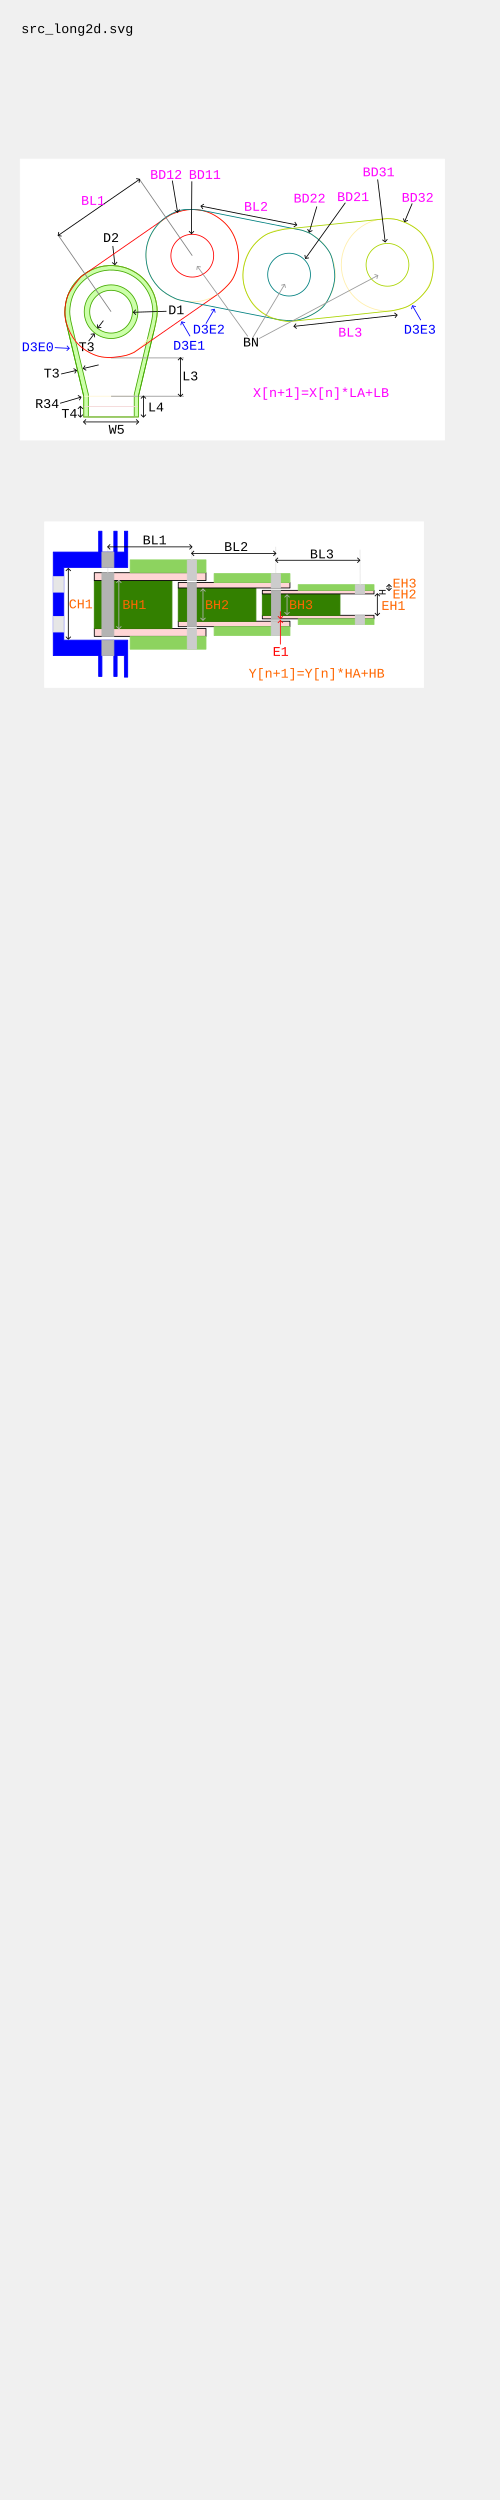
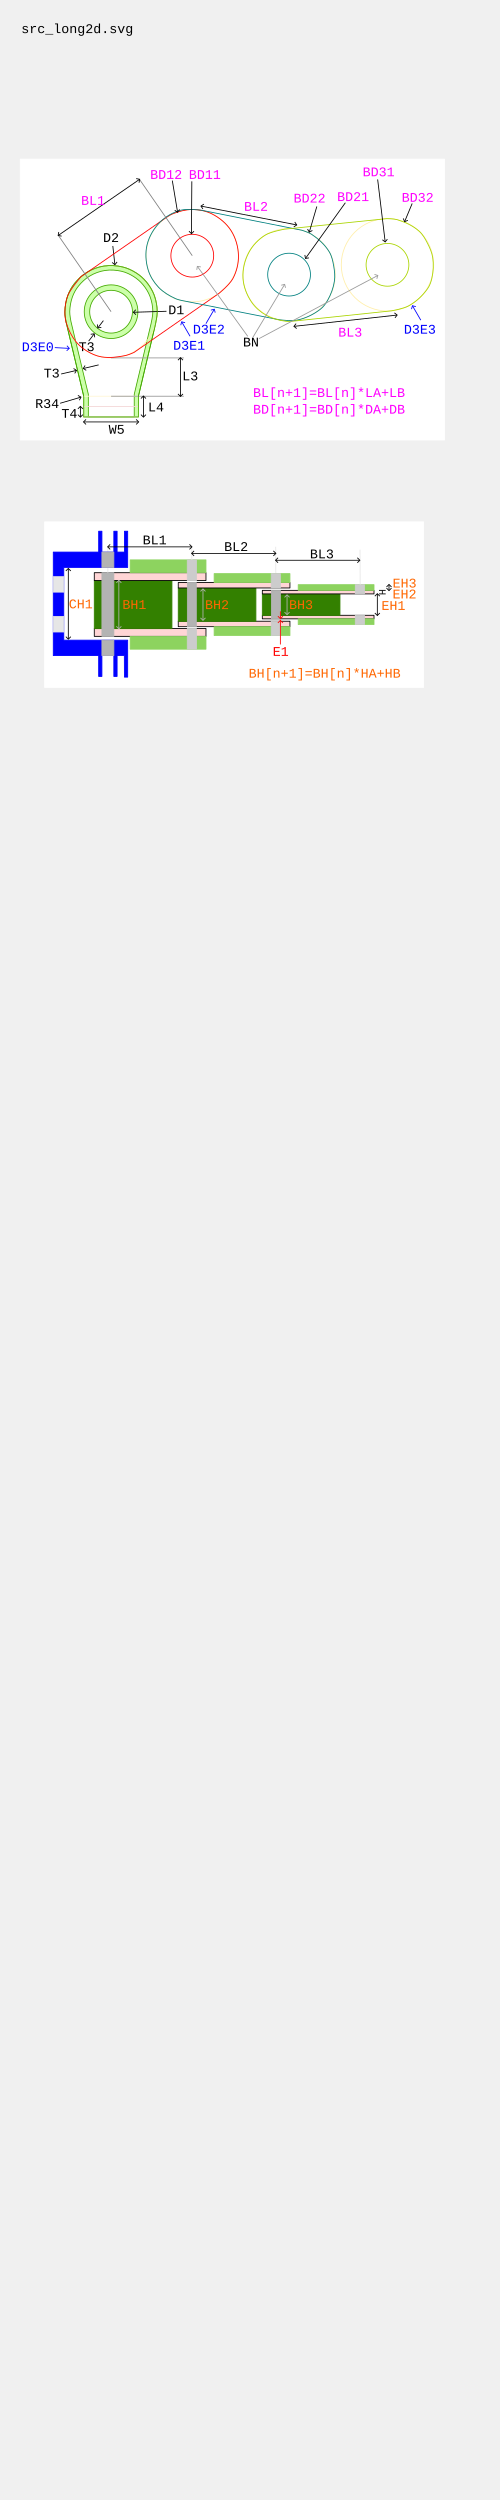
<svg xmlns="http://www.w3.org/2000/svg" width="600" height="3000" viewBox="0 0 158.75 793.75" version="1.1" id="svg1">
  <defs id="defs1">
    <rect x="83.456" y="835.185" width="77.37" height="52.706" id="rect40" />
    <marker style="overflow:visible" id="marker39" refX="0" refY="0" orient="auto" markerWidth="1" markerHeight="1" viewBox="0 0 1 1" preserveAspectRatio="xMidYMid">
      <path style="fill:none;stroke:context-stroke;stroke-width:1" d="M 0,4 V -4" id="path39" />
    </marker>
    <marker style="overflow:visible" id="Stop" refX="0" refY="0" orient="auto" markerWidth="1" markerHeight="1" viewBox="0 0 1 1" preserveAspectRatio="xMidYMid">
      <path style="fill:none;stroke:context-stroke;stroke-width:1" d="M 0,4 V -4" id="path23" />
    </marker>
    <rect x="429.705" y="717.661" width="44.276" height="25.432" id="rect36" />
    <rect x="265.659" y="791.88" width="30.579" height="37.906" id="rect35" />
    <rect x="158.312" y="822.459" width="47.78" height="23.89" id="rect33" />
    <rect x="327.455" y="638.248" width="33.128" height="25.816" id="rect24" />
    <rect x="217.878" y="624.011" width="36.632" height="28.868" id="rect20" />
    <rect x="151.623" y="617.641" width="45.232" height="21.342" id="rect7" />
    <rect x="95.501" y="620.758" width="90.095" height="60.364" id="rect31" />
    <rect x="295.513" y="413.538" width="47.751" height="31.533" id="rect23" />
-     <rect x="303.622" y="462.19" width="206.319" height="39.642" id="rect19" />
+     <rect x="303.622" y="462.19" width="205.172" height="58.429" id="rect19" />
    <rect x="482.912" y="196.408" width="78.383" height="30.632" id="rect9" />
    <rect x="417.142" y="141.45" width="72.076" height="41.444" id="rect8" />
    <rect x="450.477" y="174.785" width="87.393" height="44.147" id="rect5" />
    <rect x="317.136" y="151.36" width="96.402" height="42.345" id="rect4" />
    <rect x="388.312" y="417.142" width="93.249" height="45.048" id="rect22" />
    <rect x="321.641" y="211.274" width="82.888" height="29.732" id="rect18" />
    <rect x="437.864" y="200.012" width="54.508" height="37.39" id="rect17" />
    <rect x="334.705" y="174.335" width="62.616" height="39.192" id="rect16" />
    <rect x="362.184" y="394.057" width="57.661" height="51.676" id="rect6" />
    <rect x="25.483" y="25.483" width="300.698" height="84.093" id="rect1" />
    <marker style="overflow:visible" id="ArrowWide-2" refX="0" refY="0" orient="auto-start-reverse" markerWidth="1" markerHeight="1" viewBox="0 0 1 1" preserveAspectRatio="xMidYMid">
      <path style="fill:none;stroke:context-stroke;stroke-width:1;stroke-linecap:butt" d="M 3,-3 0,0 3,3" transform="rotate(180,0.125,0)" id="path5-6" />
    </marker>
    <marker style="overflow:visible" id="ArrowWide" refX="0" refY="0" orient="auto-start-reverse" markerWidth="1" markerHeight="1" viewBox="0 0 1 1" preserveAspectRatio="xMidYMid">
      <path style="fill:none;stroke:context-stroke;stroke-width:1;stroke-linecap:butt" d="M 3,-3 0,0 3,3" transform="rotate(180,0.125,0)" id="path5" />
    </marker>
    <rect x="273.941" y="138.244" width="34.72" height="29.942" id="rect10" />
    <rect x="254.51" y="220.427" width="36.95" height="28.668" id="rect12" />
    <rect x="237.628" y="277.763" width="48.417" height="32.491" id="rect13" />
    <rect x="37.906" y="260.881" width="38.543" height="33.446" id="rect14" />
    <rect x="136.652" y="311.528" width="50.966" height="32.491" id="rect15" />
    <rect x="69.599" y="207.67" width="28.831" height="25.001" id="rect43" />
    <marker style="overflow:visible" id="ArrowWide-0" refX="0" refY="0" orient="auto-start-reverse" markerWidth="1" markerHeight="1" viewBox="0 0 1 1" preserveAspectRatio="xMidYMid">
      <path style="fill:none;stroke:context-stroke;stroke-width:1;stroke-linecap:butt" d="M 3,-3 0,0 3,3" transform="rotate(180,0.125,0)" id="path5-2" />
    </marker>
    <rect x="69.599" y="207.67" width="28.831" height="25.001" id="rect43-2" />
    <rect x="43.021" y="286.442" width="29.506" height="22.525" id="rect44" />
    <rect x="95.501" y="620.758" width="90.095" height="60.364" id="rect31-7" />
    <marker style="overflow:visible" id="ArrowWide-2-9" refX="0" refY="0" orient="auto-start-reverse" markerWidth="1" markerHeight="1" viewBox="0 0 1 1" preserveAspectRatio="xMidYMid">
      <path style="fill:none;stroke:context-stroke;stroke-width:1;stroke-linecap:butt" d="M 3,-3 0,0 3,3" transform="rotate(180,0.125,0)" id="path5-6-1" />
    </marker>
    <rect x="95.501" y="620.758" width="90.095" height="60.364" id="rect31-7-6" />
    <marker style="overflow:visible" id="ArrowWide-2-9-8" refX="0" refY="0" orient="auto-start-reverse" markerWidth="1" markerHeight="1" viewBox="0 0 1 1" preserveAspectRatio="xMidYMid">
      <path style="fill:none;stroke:context-stroke;stroke-width:1;stroke-linecap:butt" d="M 3,-3 0,0 3,3" transform="rotate(180,0.125,0)" id="path5-6-1-7" />
    </marker>
    <rect x="95.501" y="620.758" width="90.095" height="60.364" id="rect31-7-7" />
    <marker style="overflow:visible" id="ArrowWide-2-9-5" refX="0" refY="0" orient="auto-start-reverse" markerWidth="1" markerHeight="1" viewBox="0 0 1 1" preserveAspectRatio="xMidYMid">
      <path style="fill:none;stroke:context-stroke;stroke-width:1;stroke-linecap:butt" d="M 3,-3 0,0 3,3" transform="rotate(180,0.125,0)" id="path5-6-1-9" />
    </marker>
    <marker style="overflow:visible" id="ArrowWide-7" refX="0" refY="0" orient="auto-start-reverse" markerWidth="1" markerHeight="1" viewBox="0 0 1 1" preserveAspectRatio="xMidYMid">
      <path style="fill:none;stroke:context-stroke;stroke-width:1;stroke-linecap:butt" d="M 3,-3 0,0 3,3" transform="rotate(180,0.125,0)" id="path4-5" />
    </marker>
    <rect x="94.026" y="1652.563" width="77.983" height="39.498" id="rect54" />
    <rect x="115.947" y="1745.575" width="61.796" height="57.336" id="rect55" />
    <rect x="240.813" y="1731.56" width="77.086" height="49.692" id="rect56" />
    <rect x="365.042" y="1732.197" width="64.981" height="36.95" id="rect57" />
    <rect x="250.369" y="1656.26" width="56.699" height="40.261" id="rect58" />
    <rect x="324.906" y="1651.608" width="40.135" height="28.031" id="rect60" />
    <rect x="375.629" y="1660.574" width="28.911" height="23.842" id="rect61" />
    <rect x="423.074" y="1662.438" width="33.706" height="24.209" id="rect62" />
    <rect x="174.558" y="1371.615" width="45.547" height="40.522" id="rect63" />
    <rect x="335.737" y="1375.149" width="40.773" height="36.988" id="rect64" />
    <marker style="overflow:visible" id="ArrowWide-9" refX="0" refY="0" orient="auto-start-reverse" markerWidth="1" markerHeight="1" viewBox="0 0 1 1" preserveAspectRatio="xMidYMid">
      <path style="fill:none;stroke:context-stroke;stroke-width:1;stroke-linecap:butt" d="M 3,-3 0,0 3,3" transform="rotate(180,0.125,0)" id="path5-7" />
    </marker>
    <rect x="150.667" y="2037.496" width="26.757" height="24.067" id="rect59" />
    <rect x="150.667" y="2037.496" width="26.757" height="24.067" id="rect59-7" />
    <rect x="150.667" y="2037.496" width="26.757" height="24.067" id="rect59-7-3" />
    <rect x="285.726" y="2137.693" width="31.854" height="21.342" id="rect64-7" />
    <rect x="226.16" y="2139.923" width="34.402" height="27.076" id="rect65" />
    <rect x="418.874" y="2064.27" width="27.713" height="31.535" id="rect67" />
    <rect x="424.608" y="2103.769" width="27.235" height="23.572" id="rect68" />
    <rect x="430.206" y="2145.174" width="68.923" height="54.702" id="rect69" />
    <rect x="33.335" y="2150.416" width="38.291" height="29.156" id="rect6-2" />
    <rect x="31.984" y="2200.188" width="34.236" height="34.18" id="rect47" />
    <rect x="41.691" y="2268.203" width="38.043" height="21.123" id="rect48" />
    <marker style="overflow:visible" id="ArrowWide-7-8" refX="0" refY="0" orient="auto-start-reverse" markerWidth="1" markerHeight="1" viewBox="0 0 1 1" preserveAspectRatio="xMidYMid">
      <path style="fill:none;stroke:context-stroke;stroke-width:1;stroke-linecap:butt" d="M 3,-3 0,0 3,3" transform="rotate(180,0.125,0)" id="path4-5-7" />
    </marker>
    <marker style="overflow:visible" id="ArrowWide-7-8-6" refX="0" refY="0" orient="auto-start-reverse" markerWidth="1" markerHeight="1" viewBox="0 0 1 1" preserveAspectRatio="xMidYMid">
      <path style="fill:none;stroke:context-stroke;stroke-width:1;stroke-linecap:butt" d="M 3,-3 0,0 3,3" transform="rotate(180,0.125,0)" id="path4-5-7-1" />
    </marker>
    <marker style="overflow:visible" id="ArrowWide-2-90" refX="0" refY="0" orient="auto-start-reverse" markerWidth="1" markerHeight="1" viewBox="0 0 1 1" preserveAspectRatio="xMidYMid">
      <path style="fill:none;stroke:context-stroke;stroke-width:1;stroke-linecap:butt" d="M 3,-3 0,0 3,3" transform="rotate(180,0.125,0)" id="path5-6-9" />
    </marker>
    <rect x="429.705" y="717.661" width="44.276" height="25.432" id="rect36-5" />
    <rect x="429.705" y="717.661" width="44.276" height="25.432" id="rect36-3" />
    <rect x="303.622" y="462.19" width="206.319" height="39.642" id="rect19-8" />
    <marker style="overflow:visible" id="ArrowWide-8" refX="0" refY="0" orient="auto-start-reverse" markerWidth="1" markerHeight="1" viewBox="0 0 1 1" preserveAspectRatio="xMidYMid">
      <path style="fill:none;stroke:context-stroke;stroke-width:1;stroke-linecap:butt" d="M 3,-3 0,0 3,3" transform="rotate(180,0.125,0)" id="path5-5" />
    </marker>
    <marker style="overflow:visible" id="ArrowWide-2-0" refX="0" refY="0" orient="auto-start-reverse" markerWidth="1" markerHeight="1" viewBox="0 0 1 1" preserveAspectRatio="xMidYMid">
      <path style="fill:none;stroke:context-stroke;stroke-width:1;stroke-linecap:butt" d="M 3,-3 0,0 3,3" transform="rotate(180,0.125,0)" id="path5-6-96" />
    </marker>
    <rect x="83.456" y="835.185" width="77.37" height="52.706" id="rect40-1" />
    <marker style="overflow:visible" id="ArrowWide-8-0" refX="0" refY="0" orient="auto-start-reverse" markerWidth="1" markerHeight="1" viewBox="0 0 1 1" preserveAspectRatio="xMidYMid">
      <path style="fill:none;stroke:context-stroke;stroke-width:1;stroke-linecap:butt" d="M 3,-3 0,0 3,3" transform="rotate(180,0.125,0)" id="path5-5-3" />
    </marker>
    <marker style="overflow:visible" id="ArrowWide-2-0-0" refX="0" refY="0" orient="auto-start-reverse" markerWidth="1" markerHeight="1" viewBox="0 0 1 1" preserveAspectRatio="xMidYMid">
      <path style="fill:none;stroke:context-stroke;stroke-width:1;stroke-linecap:butt" d="M 3,-3 0,0 3,3" transform="rotate(180,0.125,0)" id="path5-6-96-4" />
    </marker>
    <rect x="83.456" y="835.185" width="77.37" height="52.706" id="rect40-1-3" />
  </defs>
  <g id="layer1" style="display:inline">
    <rect style="fill:#ffffff;stroke:#ffffff;stroke-width:0.265;stroke-linejoin:round" id="rect41" width="120.323" height="52.555" x="14.163" y="165.693" />
    <rect style="fill:#ffffff;stroke:#ffffff;stroke-width:0.265;stroke-linejoin:round;stroke-dasharray:none" id="rect32" width="134.683" height="89.153" x="6.436" y="50.536" />
    <circle style="fill:none;stroke:#ffeeaa;stroke-width:0.265;stroke-linejoin:round" id="path1-3-2" cx="61.047" cy="81.182" r="14.665" />
    <circle style="fill:none;stroke:#ffeeaa;stroke-width:0.265;stroke-linejoin:round" id="path1-3-2-4" cx="91.782" cy="87.191" r="14.665" />
    <text xml:space="preserve" transform="scale(0.2645833)" id="text1" style="font-size:16px;line-height:normal;font-family:'Liberation Mono';-inkscape-font-specification:'Liberation Mono';text-decoration-color:#000000;white-space:pre;shape-inside:url(#rect1);fill:#000000;stroke-width:1;-inkscape-stroke:none;stop-color:#000000">
-       <tspan x="25.482" y="39.719" id="tspan2">src_long2d.svg</tspan>
+       <tspan x="25.482" y="39.719" id="tspan1">src_long2d.svg</tspan>
    </text>
    <path style="fill:#ffffff;stroke:#000000;stroke-width:0.265;stroke-linejoin:round;marker-start:url(#ArrowWide-2)" d="m 24.243,117.61 -4.827,1.132" id="path34-7" />
    <path style="fill:#ccffaa;stroke:#44aa00;stroke-width:0.265;stroke-linejoin:round" d="m 26.579,132.372 v -6.574 l -5.545,-23.299 c 0,0 -0.467,-2.35 -0.433,-3.537 0.05,-1.74 0.344,-3.5 0.93,-5.14 0.492,-1.376 1.219,-2.689 2.132,-3.829 1.116,-1.394 2.463,-2.653 3.996,-3.569 1.643,-0.982 3.504,-1.673 5.396,-1.959 1.909,-0.289 3.905,-0.16 5.787,0.275 1.521,0.352 2.98,1.023 4.302,1.853 1.221,0.768 2.34,1.733 3.267,2.838 1.049,1.251 1.938,2.676 2.517,4.203 0.641,1.689 0.967,3.521 1.002,5.328 0.028,1.435 -0.632,4.26 -0.632,4.26 l -5.346,22.576 v 6.574 z" id="path14" />
    <path style="fill:#ffffff;stroke:#44aa00;stroke-width:0.265;stroke-linejoin:round" d="m 28.05,132.372 v -7.18 l -5.518,-23.086 c 0,0 -0.42,-2.115 -0.389,-3.183 0.045,-1.566 0.309,-3.151 0.837,-4.626 0.443,-1.238 1.097,-2.42 1.918,-3.446 1.004,-1.255 2.216,-2.388 3.595,-3.212 1.478,-0.884 3.153,-1.505 4.855,-1.763 1.718,-0.26 3.513,-0.144 5.206,0.248 1.369,0.316 2.681,0.92 3.87,1.668 1.099,0.691 2.106,1.559 2.939,2.554 0.944,1.126 1.743,2.409 2.265,3.783 0.577,1.521 0.87,3.169 0.901,4.795 0.025,1.292 -0.569,3.834 -0.569,3.834 l -5.339,22.436 v 7.18 z" id="path2-2" />
    <rect style="fill:none;stroke:#f4d7d7;stroke-width:0.265;stroke-linejoin:round" id="rect2-6" width="17.373" height="3.287" x="26.579" y="129.085" />
    <circle style="fill:none;stroke:#ffeeaa;stroke-width:0.265;stroke-linejoin:round" id="path1-3" cx="35.265" cy="98.963" r="14.665" />
    <circle style="fill:#ccffaa;stroke:#44aa00;stroke-width:0.265;stroke-linejoin:round" id="path1-35" cx="35.265" cy="98.963" r="8.518" />
    <circle style="fill:#ffffff;stroke:#44aa00;stroke-width:0.265;stroke-linejoin:round" id="circle14" cx="35.265" cy="98.963" r="6.79" />
    <rect style="fill:none;stroke:#fff6d5;stroke-width:0.265;stroke-linejoin:round" id="rect2" width="17.373" height="6.574" x="26.579" y="125.799" />
    <path style="fill:none;stroke:#999999;stroke-width:0.265;stroke-linejoin:round" d="M 35.265,113.628 H 58.358" id="path15" />
    <path style="fill:none;stroke:#999999;stroke-width:0.265;stroke-linejoin:round" d="M 35.265,125.799 H 58.358" id="path3-1" />
    <path style="fill:none;stroke:#000000;stroke-width:0.265;stroke-linejoin:round;marker-start:url(#ArrowWide);marker-end:url(#ArrowWide)" d="m 57.3,113.628 v 12.171" id="path16" />
    <path style="fill:none;stroke:#000000;stroke-width:0.265;stroke-linejoin:round;marker-start:url(#ArrowWide);marker-end:url(#ArrowWide)" d="m 45.54,125.799 v 6.574" id="path17" />
    <path style="fill:none;stroke:#000000;stroke-width:0.265;stroke-linejoin:round;marker-start:url(#ArrowWide);marker-end:url(#ArrowWide)" d="M 26.579,133.96 H 43.952" id="path18" />
    <path style="fill:none;stroke:#000000;stroke-width:0.265;stroke-linejoin:round;marker-start:url(#ArrowWide)" d="M 42.411,99.145 52.862,98.827" id="path19" />
    <path style="fill:none;stroke:#000000;stroke-width:0.265;stroke-linejoin:round;marker-start:url(#ArrowWide)" d="M 36.469,83.973 35.819,78.092" id="path20" />
    <path style="fill:none;stroke:#000000;stroke-width:0.265;stroke-linejoin:round;marker-start:url(#ArrowWide)" d="m 25.658,126.101 -6.574,1.938" id="path21" />
    <text xml:space="preserve" transform="matrix(0.2645833,0,0,0.2645833,-19.0575,59.42451)" id="text10" style="font-size:16px;line-height:normal;font-family:'Liberation Mono';-inkscape-font-specification:'Liberation Mono';text-decoration-color:#000000;white-space:pre;shape-inside:url(#rect10);display:inline;fill:#000000;stroke-width:1;-inkscape-stroke:none;stop-color:#000000">
-       <tspan x="273.941" y="152.481" id="tspan3">D1</tspan>
+       <tspan x="273.941" y="152.481" id="tspan2">D1</tspan>
    </text>
    <text xml:space="preserve" style="font-size:4.233px;line-height:normal;font-family:'Liberation Mono';-inkscape-font-specification:'Liberation Mono';text-decoration-color:#000000;white-space:pre;fill:#000000;stroke-width:0.265;-inkscape-stroke:none;stop-color:#000000" x="32.714" y="76.833" id="text11">
      <tspan id="tspan11" style="stroke-width:0.265" x="32.714" y="76.833">D2</tspan>
    </text>
    <text xml:space="preserve" transform="matrix(0.2645833,0,0,0.2645833,-9.486809,58.67771)" id="text12" style="font-size:16px;line-height:normal;font-family:'Liberation Mono';-inkscape-font-specification:'Liberation Mono';text-decoration-color:#000000;white-space:pre;shape-inside:url(#rect12);display:inline;fill:#000000;stroke-width:1;-inkscape-stroke:none;stop-color:#000000">
-       <tspan x="254.51" y="234.662" id="tspan4">L3</tspan>
+       <tspan x="254.51" y="234.662" id="tspan3">L3</tspan>
    </text>
    <text xml:space="preserve" transform="matrix(0.2645833,0,0,0.2645833,-15.89203,53.36812)" id="text13" style="font-size:16px;line-height:normal;font-family:'Liberation Mono';-inkscape-font-specification:'Liberation Mono';text-decoration-color:#000000;white-space:pre;shape-inside:url(#rect13);display:inline;fill:#000000;stroke-width:1;-inkscape-stroke:none;stop-color:#000000">
-       <tspan x="237.627" y="292" id="tspan5">L4</tspan>
+       <tspan x="237.627" y="292" id="tspan4">L4</tspan>
    </text>
    <text xml:space="preserve" transform="matrix(0.2645833,0,0,0.2645833,1.132374,56.73929)" id="text14" style="font-size:16px;line-height:normal;font-family:'Liberation Mono';-inkscape-font-specification:'Liberation Mono';text-decoration-color:#000000;white-space:pre;shape-inside:url(#rect14);display:inline;fill:#000000;stroke-width:1;-inkscape-stroke:none;stop-color:#000000">
-       <tspan x="37.906" y="275.117" id="tspan6">R34</tspan>
+       <tspan x="37.906" y="275.117" id="tspan5">R34</tspan>
    </text>
    <text xml:space="preserve" transform="matrix(0.2645833,0,0,0.2645833,-1.648841,51.51398)" id="text15" style="font-size:16px;line-height:normal;font-family:'Liberation Mono';-inkscape-font-specification:'Liberation Mono';text-decoration-color:#000000;white-space:pre;shape-inside:url(#rect15);display:inline;fill:#000000;stroke-width:1;-inkscape-stroke:none;stop-color:#000000">
-       <tspan x="136.652" y="325.764" id="tspan7">W5</tspan>
+       <tspan x="136.652" y="325.764" id="tspan6">W5</tspan>
    </text>
    <path style="fill:none;stroke:#44aa00;stroke-width:0.265;stroke-linejoin:round" d="m 26.579,132.372 v -6.574 l -5.545,-23.299 c 0,0 -0.467,-2.35 -0.433,-3.537 0.05,-1.74 0.344,-3.5 0.93,-5.14 0.492,-1.376 1.219,-2.689 2.132,-3.829 1.116,-1.394 2.463,-2.653 3.996,-3.569 1.643,-0.982 3.504,-1.673 5.396,-1.959 1.909,-0.289 3.905,-0.16 5.787,0.275 1.521,0.352 2.98,1.023 4.302,1.853 1.221,0.768 2.34,1.733 3.267,2.838 1.049,1.251 1.938,2.676 2.517,4.203 0.641,1.689 0.967,3.521 1.002,5.328 0.028,1.435 -0.632,4.26 -0.632,4.26 l -5.346,22.576 v 6.574 z" id="path2-6" />
    <path style="fill:#ffffff;stroke:#000000;stroke-width:0.265;stroke-linejoin:round;marker-start:url(#ArrowWide)" d="m 26.493,116.984 4.827,-1.132" id="path34" />
    <text xml:space="preserve" transform="matrix(0.2645833,0,0,0.2645833,-4.5415,61.15176)" id="text34" style="font-size:16px;line-height:normal;font-family:'Liberation Mono';-inkscape-font-specification:'Liberation Mono';text-decoration-color:#000000;white-space:pre;shape-inside:url(#rect43);display:inline;fill:#000000;stroke-width:1;-inkscape-stroke:none;stop-color:#000000">
-       <tspan x="69.6" y="221.906" id="tspan9">T3</tspan>
+       <tspan x="69.6" y="221.906" id="tspan7">T3</tspan>
    </text>
    <path style="fill:#ffffff;stroke:#000000;stroke-width:0.265;stroke-linejoin:round;marker-start:url(#ArrowWide)" d="m 31.096,104.06 1.728,-2.265" id="path43" />
    <path style="fill:#ffffff;stroke:#000000;stroke-width:0.265;stroke-linejoin:round;marker-start:url(#ArrowWide-0)" d="m 29.88,106.034 -1.728,2.265" id="path43-5" />
    <text xml:space="preserve" transform="matrix(0.2645833,0,0,0.2645833,6.542181,52.767)" id="text34-7" style="font-size:16px;line-height:normal;font-family:'Liberation Mono';-inkscape-font-specification:'Liberation Mono';text-decoration-color:#000000;white-space:pre;shape-inside:url(#rect43-2);display:inline;fill:#000000;stroke-width:1;-inkscape-stroke:none;stop-color:#000000">
-       <tspan x="69.6" y="221.906" id="tspan10">T3</tspan>
+       <tspan x="69.6" y="221.906" id="tspan8">T3</tspan>
    </text>
    <path style="fill:#ffffff;stroke:#000000;stroke-width:0.265;stroke-linejoin:round;marker-start:url(#ArrowWide);marker-end:url(#ArrowWide)" d="m 25.521,129.085 v 3.287" id="path44" />
    <text xml:space="preserve" transform="matrix(0.2645833,0,0,0.2645833,8.11442,53.10651)" id="text44" style="font-size:16px;line-height:normal;font-family:'Liberation Mono';-inkscape-font-specification:'Liberation Mono';text-decoration-color:#000000;white-space:pre;shape-inside:url(#rect44);display:inline;fill:#000000;stroke-width:1;-inkscape-stroke:none;stop-color:#000000">
-       <tspan x="43.021" y="300.678" id="tspan12">T4</tspan>
+       <tspan x="43.021" y="300.678" id="tspan9">T4</tspan>
    </text>
    <circle style="fill:none;stroke:#ff0000;stroke-width:0.265;stroke-linejoin:round" id="path1-3-1" cx="-50.514" cy="122.95" r="14.665" />
    <rect style="fill:none;stroke:#ff0000;stroke-width:0.265;stroke-linejoin:round" id="rect3" width="32.796" height="29.461" x="-91.426" y="19.764" transform="rotate(-34.66063)" />
    <circle style="fill:none;stroke:#ff0000;stroke-width:0.265;stroke-linejoin:round" id="circle14-3" cx="61.047" cy="81.182" r="6.79" />
    <path style="fill:none;stroke:#ff0000;stroke-width:0.265;stroke-linejoin:round" d="M 42.543,111.905 69.471,93.185 c 0,0 3.397,-2.781 4.426,-4.66 1.211,-2.212 1.872,-4.823 1.814,-7.344 -0.063,-2.774 -0.867,-5.645 -2.363,-7.982 -1.434,-2.24 -3.631,-4.053 -6.002,-5.26 -1.919,-0.977 -4.147,-1.421 -6.3,-1.422 -2.164,-0.002 -4.322,0.628 -6.335,1.421 -0.69,0.272 -1.92,1.123 -1.92,1.123 l -27.034,18.746 c 0,0 -3.282,3.755 -4.226,6.016 -0.671,1.607 -0.88,3.399 -0.93,5.14 -0.034,1.187 0.086,2.401 0.433,3.537 0.644,2.108 1.639,4.159 3.001,5.893 0.975,1.242 2.24,2.271 3.591,3.088 1.414,0.855 2.976,1.567 4.607,1.83 2.548,0.41 5.204,0.072 7.73,-0.456 0.897,-0.187 2.58,-0.95 2.58,-0.95 z" id="path3" />
    <path style="fill:none;stroke:#008080;stroke-width:0.265;stroke-linejoin:round" d="M 95.892,73.114 63.866,66.73 c 0,0 -4.356,-0.548 -6.427,-5.02e-4 -2.438,0.645 -4.786,1.964 -6.574,3.742 -1.968,1.956 -3.497,4.516 -4.161,7.21 -0.637,2.583 -0.439,5.424 0.319,7.974 0.613,2.064 1.826,3.986 3.307,5.548 1.489,1.57 3.431,2.701 5.393,3.616 0.672,0.313 2.137,0.618 2.137,0.618 l 30.828,6.089 c 0,0 3.816,0.496 5.663,0.103 2.649,-0.564 5.218,-1.783 7.359,-3.442 0.939,-0.728 1.682,-1.716 2.267,-2.75 1.085,-1.919 1.887,-4.053 2.206,-6.234 0.229,-1.562 0.042,-3.176 -0.234,-4.73 -0.275,-1.549 -0.587,-3.161 -1.404,-4.505 -1.379,-2.269 -3.45,-4.134 -5.66,-5.607 -0.899,-0.599 -2.992,-1.247 -2.992,-1.247 z" id="path3-5" />
    <path style="fill:#ffffff;stroke:#808080;stroke-width:0.265;stroke-linejoin:round" d="m 18.51,74.73 16.755,24.233" id="path4" />
    <path style="fill:#ffffff;stroke:#808080;stroke-width:0.265;stroke-linejoin:round" d="M 44.291,56.949 61.047,81.182" id="path4-6" />
    <path style="fill:none;stroke:#000000;stroke-width:0.265;stroke-linejoin:round;stroke-dasharray:none;marker-start:url(#ArrowWide-2);marker-end:url(#ArrowWide-2)" d="M 18.51,74.73 44.291,56.949" id="path6" />
    <text xml:space="preserve" transform="matrix(0.2645833,0,0,0.2645833,-70.09026,-42.98211)" id="text6" style="font-size:16px;line-height:normal;font-family:'Liberation Mono';-inkscape-font-specification:'Liberation Mono';text-decoration-color:#000000;white-space:pre;shape-inside:url(#rect6);fill:#ff00ff;stroke:none;stroke-width:1;-inkscape-stroke:none;stop-color:#000000">
-       <tspan x="362.184" y="408.293" id="tspan13">BL1</tspan>
+       <tspan x="362.184" y="408.293" id="tspan10">BL1</tspan>
    </text>
    <circle style="fill:none;stroke:#008080;stroke-width:0.265;stroke-linejoin:round" id="circle14-3-9" cx="91.782" cy="87.191" r="6.79" />
    <circle style="fill:none;stroke:#ffeeaa;stroke-width:0.265;stroke-linejoin:round" id="path1-3-2-4-0" cx="92.721" cy="116.652" r="14.665" transform="rotate(-17.17073)" />
    <path style="fill:none;stroke:#aad400;stroke-width:0.265;stroke-linejoin:round" d="m 122.797,69.417 -32.484,3.355 c 0,0 -4.323,0.762 -6.14,1.897 -2.138,1.336 -3.993,3.289 -5.176,5.516 -1.303,2.45 -2.008,5.347 -1.847,8.117 0.154,2.656 1.182,5.312 2.659,7.525 1.195,1.791 2.921,3.269 4.798,4.324 1.886,1.061 4.076,1.568 6.22,1.862 0.735,0.101 2.224,-0.04 2.224,-0.04 l 31.252,-3.284 c 0,0 3.793,-0.653 5.441,-1.573 2.364,-1.32 4.46,-3.244 6.015,-5.461 0.682,-0.972 1.1,-2.136 1.354,-3.296 0.47,-2.153 0.606,-4.429 0.268,-6.607 -0.243,-1.56 -0.897,-3.047 -1.62,-4.451 -0.72,-1.399 -1.494,-2.847 -2.672,-3.89 -1.988,-1.761 -4.517,-2.932 -7.063,-3.686 -1.036,-0.307 -3.226,-0.308 -3.226,-0.308 z" id="path3-5-3" />
    <circle style="fill:none;stroke:#aad400;stroke-width:0.265;stroke-linejoin:round" id="circle14-3-9-6" cx="92.721" cy="116.652" r="6.79" transform="rotate(-17.17073)" />
    <path style="fill:none;stroke:#000000;stroke-width:0.265;stroke-linejoin:round;stroke-dasharray:none;marker-start:url(#ArrowWide-2);marker-end:url(#ArrowWide-2)" d="m 63.871,65.449 30.274,5.959" id="path9" />
    <path style="fill:none;stroke:#000000;stroke-width:0.265;stroke-linejoin:round;stroke-dasharray:none;marker-start:url(#ArrowWide-2)" d="M 56.376,67.342 54.708,57.33" id="path10" />
    <path style="fill:none;stroke:#000000;stroke-width:0.265;stroke-linejoin:round;stroke-dasharray:none;marker-start:url(#ArrowWide-2)" d="M 60.786,74.135 60.905,57.568" id="path11" />
    <text xml:space="preserve" transform="matrix(0.2645833,0,0,0.2645833,-40.88177,6.912952)" id="text16" style="font-size:16px;line-height:normal;font-family:'Liberation Mono';-inkscape-font-specification:'Liberation Mono';text-decoration-color:#000000;white-space:pre;shape-inside:url(#rect16);fill:#ff00ff;stroke:none;stroke-width:1;-inkscape-stroke:none;stop-color:#000000">
-       <tspan x="334.705" y="188.57" id="tspan14">BD12</tspan>
+       <tspan x="334.705" y="188.57" id="tspan12">BD12</tspan>
    </text>
    <text xml:space="preserve" transform="matrix(0.2645833,0,0,0.2645833,-55.89956,0.1191888)" id="text17" style="font-size:16px;line-height:normal;font-family:'Liberation Mono';-inkscape-font-specification:'Liberation Mono';text-decoration-color:#000000;white-space:pre;shape-inside:url(#rect17);fill:#ff00ff;stroke:none;stroke-width:1;-inkscape-stroke:none;stop-color:#000000">
-       <tspan x="437.863" y="214.248" id="tspan15">BD11</tspan>
+       <tspan x="437.863" y="214.248" id="tspan13">BD11</tspan>
    </text>
    <text xml:space="preserve" transform="matrix(0.2645833,0,0,0.2645833,-7.628085,7.270518)" id="text18" style="font-size:16px;line-height:normal;font-family:'Liberation Mono';-inkscape-font-specification:'Liberation Mono';text-decoration-color:#000000;white-space:pre;shape-inside:url(#rect18);fill:#ff00ff;stroke:none;stroke-width:1;-inkscape-stroke:none;stop-color:#000000">
-       <tspan x="321.641" y="225.51" id="tspan16">BL2</tspan>
+       <tspan x="321.641" y="225.51" id="tspan14">BL2</tspan>
    </text>
    <path style="fill:none;stroke:#000000;stroke-width:0.265;stroke-linejoin:round;stroke-dasharray:none;marker-start:url(#ArrowWide-2);marker-end:url(#ArrowWide-2)" d="M 93.377,103.613 126.035,100.037" id="path22" />
    <text xml:space="preserve" transform="matrix(0.2645833,0,0,0.2645833,4.648364,-7.270518)" id="text22" style="font-size:16px;line-height:normal;font-family:'Liberation Mono';-inkscape-font-specification:'Liberation Mono';text-decoration-color:#000000;white-space:pre;shape-inside:url(#rect22);fill:#ff00ff;stroke:none;stroke-width:1;-inkscape-stroke:none;stop-color:#000000">
-       <tspan x="388.312" y="431.379" id="tspan17">BL3</tspan>
+       <tspan x="388.312" y="431.379" id="tspan15">BL3</tspan>
    </text>
    <path style="fill:none;stroke:#000000;stroke-width:0.265;stroke-linejoin:round;stroke-dasharray:none;marker-start:url(#ArrowWide-2)" d="m 98.212,73.659 2.384,-8.105" id="path1" />
    <path style="fill:none;stroke:#000000;stroke-width:0.265;stroke-linejoin:round;stroke-dasharray:none;marker-start:url(#ArrowWide-2)" d="M 97.02,82.002 109.654,64.362" id="path2" />
    <text xml:space="preserve" transform="matrix(0.2645833,0,0,0.2645833,9.296728,20.50048)" id="text2" style="font-size:16px;line-height:normal;font-family:'Liberation Mono';-inkscape-font-specification:'Liberation Mono';text-decoration-color:#000000;white-space:pre;shape-inside:url(#rect4);fill:#ff00ff;stroke:none;stroke-width:1;-inkscape-stroke:none;stop-color:#000000">
-       <tspan x="317.137" y="165.598" id="tspan18">BD22</tspan>
+       <tspan x="317.137" y="165.598" id="tspan16">BD22</tspan>
    </text>
    <text xml:space="preserve" transform="matrix(0.2645833,0,0,0.2645833,-12.15726,13.8259)" id="text4" style="font-size:16px;line-height:normal;font-family:'Liberation Mono';-inkscape-font-specification:'Liberation Mono';text-decoration-color:#000000;white-space:pre;shape-inside:url(#rect5);fill:#ff00ff;stroke:none;stroke-width:1;-inkscape-stroke:none;stop-color:#000000">
-       <tspan x="450.477" y="189.022" id="tspan19">BD21</tspan>
+       <tspan x="450.477" y="189.022" id="tspan17">BD21</tspan>
    </text>
    <path style="fill:none;stroke:#000000;stroke-width:0.265;stroke-linejoin:round;stroke-dasharray:none;marker-start:url(#ArrowWide-2)" d="M 122.288,76.758 119.904,56.972" id="path7" />
    <path style="fill:none;stroke:#000000;stroke-width:0.265;stroke-linejoin:round;stroke-dasharray:none;marker-start:url(#ArrowWide-2)" d="m 128.486,70.321 2.384,-5.721" id="path8" />
    <text xml:space="preserve" transform="matrix(0.2645833,0,0,0.2645833,4.767553,14.77941)" id="text8" style="font-size:16px;line-height:normal;font-family:'Liberation Mono';-inkscape-font-specification:'Liberation Mono';text-decoration-color:#000000;white-space:pre;shape-inside:url(#rect8);fill:#ff00ff;stroke:none;stroke-width:1;-inkscape-stroke:none;stop-color:#000000">
-       <tspan x="417.143" y="155.686" id="tspan20">BD31</tspan>
+       <tspan x="417.143" y="155.686" id="tspan18">BD31</tspan>
    </text>
    <text xml:space="preserve" transform="matrix(0.2645833,0,0,0.2645833,-0.2383776,8.343218)" id="text9" style="font-size:16px;line-height:normal;font-family:'Liberation Mono';-inkscape-font-specification:'Liberation Mono';text-decoration-color:#000000;white-space:pre;shape-inside:url(#rect9);fill:#ff00ff;stroke:none;stroke-width:1;-inkscape-stroke:none;stop-color:#000000">
-       <tspan x="482.912" y="210.645" id="tspan21">BD32</tspan>
+       <tspan x="482.912" y="210.645" id="tspan19">BD32</tspan>
    </text>
    <text xml:space="preserve" transform="scale(0.2645833)" id="text19" style="font-size:16px;line-height:normal;font-family:'Liberation Mono';-inkscape-font-specification:'Liberation Mono';text-decoration-color:#000000;white-space:pre;shape-inside:url(#rect19);fill:#ff00ff;stroke-width:1;-inkscape-stroke:none;stop-color:#000000">
-       <tspan x="303.621" y="476.426" id="tspan23">X[n+1]=X[n]*LA+LB</tspan>
+       <tspan x="303.621" y="476.426" id="tspan20">BL[n+1]=BL[n]*LA+LB
+ </tspan>
+       <tspan x="303.621" y="496.426" id="tspan21">BD[n+1]=BD[n]*DA+DB</tspan>
    </text>
    <text xml:space="preserve" transform="matrix(0.2645833,0,0,0.2645833,-1.058333,-3.175)" id="text23" style="font-size:16px;line-height:normal;font-family:'Liberation Mono';-inkscape-font-specification:'Liberation Mono';text-decoration-color:#000000;white-space:pre;shape-inside:url(#rect23);fill:#000000;stroke-width:1;-inkscape-stroke:none;stop-color:#000000">
-       <tspan x="295.514" y="427.776" id="tspan24">BN</tspan>
+       <tspan x="295.514" y="427.776" id="tspan22">BN</tspan>
    </text>
    <path style="fill:#000000;stroke:#999999;stroke-width:0.265;stroke-linejoin:round;stroke-dasharray:none;marker-start:url(#ArrowWide-2)" d="M 62.693,84.624 78.665,106.793" id="path29" />
    <path style="fill:#000000;stroke:#999999;stroke-width:0.265;stroke-linejoin:round;stroke-dasharray:none;marker-start:url(#ArrowWide-2)" d="M 90.345,90.345 80.333,107.032" id="path30" />
    <path style="fill:#000000;stroke:#999999;stroke-width:0.265;stroke-linejoin:round;stroke-dasharray:none;marker-start:url(#ArrowWide-2)" d="M 119.904,87.485 82.24,107.508" id="path31" />
    <text xml:space="preserve" transform="matrix(0.2645833,0,0,0.2645833,-18.35508,-56.4955)" id="text31" style="font-size:16px;line-height:normal;font-family:'Liberation Mono';-inkscape-font-specification:'Liberation Mono';text-decoration-color:#000000;white-space:pre;shape-inside:url(#rect31);fill:#0000ff;stroke-width:1;-inkscape-stroke:none;stop-color:#000000">
-       <tspan x="95.502" y="634.994" id="tspan25">D3E0</tspan>
+       <tspan x="95.502" y="634.994" id="tspan23">D3E0</tspan>
    </text>
    <path style="fill:#000000;stroke:#0000ff;stroke-width:0.265;stroke-linejoin:round;stroke-dasharray:none;marker-end:url(#ArrowWide-2)" d="m 17.402,110.369 4.529,0.238" id="path32" />
    <path style="fill:#000000;stroke:#0000ff;stroke-width:0.265;stroke-linejoin:round;stroke-dasharray:none;marker-end:url(#ArrowWide-2-9)" d="m 60.334,106.755 -2.622,-4.529" id="path32-0" />
    <text xml:space="preserve" transform="matrix(0.2645833,0,0,0.2645833,29.69483,-56.96245)" id="text31-5" style="font-size:16px;line-height:normal;font-family:'Liberation Mono';-inkscape-font-specification:'Liberation Mono';text-decoration-color:#000000;white-space:pre;shape-inside:url(#rect31-7);display:inline;fill:#0000ff;stroke-width:1;-inkscape-stroke:none;stop-color:#000000">
-       <tspan x="95.502" y="634.994" id="tspan26">D3E1</tspan>
+       <tspan x="95.502" y="634.994" id="tspan24">D3E1</tspan>
    </text>
    <text xml:space="preserve" transform="matrix(0.2645833,0,0,0.2645833,35.96368,-62.09435)" id="text31-5-2" style="font-size:16px;line-height:normal;font-family:'Liberation Mono';-inkscape-font-specification:'Liberation Mono';text-decoration-color:#000000;white-space:pre;shape-inside:url(#rect31-7-6);display:inline;fill:#0000ff;stroke-width:1;-inkscape-stroke:none;stop-color:#000000">
-       <tspan x="95.502" y="634.994" id="tspan27">D3E2</tspan>
+       <tspan x="95.502" y="634.994" id="tspan25">D3E2</tspan>
    </text>
    <path style="fill:#000000;stroke:#0000ff;stroke-width:0.265;stroke-linejoin:round;stroke-dasharray:none;marker-end:url(#ArrowWide-2-9-8)" d="m 65.385,102.761 2.622,-4.529" id="path32-0-0" />
    <path style="fill:#000000;stroke:#0000ff;stroke-width:0.265;stroke-linejoin:round;stroke-dasharray:none;marker-end:url(#ArrowWide-2-9-5)" d="m 133.6,101.654 -2.622,-4.529" id="path32-0-8" />
    <text xml:space="preserve" transform="matrix(0.2645833,0,0,0.2645833,102.9607,-62.06336)" id="text31-5-9" style="font-size:16px;line-height:normal;font-family:'Liberation Mono';-inkscape-font-specification:'Liberation Mono';text-decoration-color:#000000;white-space:pre;shape-inside:url(#rect31-7-7);display:inline;fill:#0000ff;stroke-width:1;-inkscape-stroke:none;stop-color:#000000">
-       <tspan x="95.502" y="634.994" id="tspan28">D3E3</tspan>
+       <tspan x="95.502" y="634.994" id="tspan26">D3E3</tspan>
    </text>
    <rect style="fill:#ffd5d5;stroke:#000000;stroke-width:0.265;stroke-linejoin:round" id="rect18-2-35" width="35.461" height="2.496" x="29.935" y="199.552" />
    <rect style="fill:#8dd35f;stroke:#8dd35f;stroke-width:0.265;stroke-linejoin:round" id="rect18-6-1-6" width="24.065" height="4.058" x="41.331" y="202.049" />
    <rect style="fill:#338000;stroke:#338000;stroke-width:0.265;stroke-linejoin:round" id="rect21-0-2" width="24.655" height="15.262" x="29.935" y="184.327" />
    <rect style="fill:#ffd5d5;stroke:#000000;stroke-width:0.265;stroke-linejoin:round" id="rect18-2-35-0" width="35.461" height="2.496" x="29.935" y="181.83" />
    <rect style="fill:#8dd35f;stroke:#8dd35f;stroke-width:0.265;stroke-linejoin:round" id="rect18-6-1-6-6" width="24.065" height="4.058" x="41.331" y="177.772" />
    <rect style="fill:#b3b3b3;stroke:#b3b3b3;stroke-width:0.265;stroke-linejoin:round" id="rect6-3" width="3.788" height="20.218" x="32.358" y="181.83" />
    <rect style="fill:#cccccc;stroke:#cccccc;stroke-width:0.265;stroke-linejoin:round" id="rect6-7" width="2.899" height="6.555" x="59.461" y="177.772" />
    <rect style="fill:#cccccc;stroke:#cccccc;stroke-width:0.265;stroke-linejoin:round" id="rect6-7-3" width="2.899" height="6.555" x="59.461" y="199.552" />
    <path style="fill:#cccccc;stroke:#e6e6e6;stroke-width:0.265;stroke-linejoin:round" d="m 34.252,181.83 v -8.202" id="path52" />
    <path style="fill:#cccccc;stroke:#e6e6e6;stroke-width:0.265;stroke-linejoin:round" d="m 60.911,177.772 -0.031,-4.144" id="path53" />
    <path style="display:inline;fill:#cccccc;stroke:#e6e6e6;stroke-width:0.265;stroke-linejoin:round" d="m 87.57,182.143 -0.031,-8.525" id="path53-2" />
    <path style="fill:#0000ff;stroke:#0000ff;stroke-width:0.265;stroke-linejoin:round" d="m 40.539,180.174 v -11.512 h -1.031 v 6.622 l -2.33,-4e-5 1e-6,-6.622 h -1.031 v 6.622 h -3.788 v -6.622 h -1.031 v 6.622 H 16.916 v 32.86 h 14.41 v 6.622 h 1.031 v -6.622 h 3.788 v 6.622 h 1.031 v -6.622 l 2.3,0.013 0.03,6.826 h 1.031 v -11.729 l -20.286,-2e-5 -1e-6,-23.081 z" id="path54-1" />
    <rect style="fill:#b3b3b3;stroke:#b3b3b3;stroke-width:0.265;stroke-linejoin:round" id="rect5-3-2-5" width="4.89" height="3.788" x="-180.174" y="32.358" transform="rotate(-90)" />
    <rect style="fill:#b3b3b3;stroke:#b3b3b3;stroke-width:0.265;stroke-linejoin:round" id="rect5-3-2-5-3" width="4.89" height="3.788" x="-208.145" y="32.358" transform="rotate(-90)" />
    <rect style="fill:#e6e6e6;stroke:#e6e6e6;stroke-width:0.265;stroke-linejoin:round" id="rect54-5" width="3.337" height="4.89" x="16.916" y="183.1" />
    <rect style="fill:#e6e6e6;stroke:#e6e6e6;stroke-width:0.265;stroke-linejoin:round" id="rect54-4" width="3.337" height="4.89" x="16.916" y="195.76" />
    <path style="fill:#e6e6e6;stroke:#000000;stroke-width:0.265;stroke-linejoin:round;stroke-dasharray:none;marker-start:url(#ArrowWide-9);marker-end:url(#ArrowWide-9)" d="M 21.689,180.551 V 202.874" id="path68" />
    <path style="fill:#cccccc;stroke:#000000;stroke-width:0.265;stroke-linejoin:round;marker-start:url(#ArrowWide-7);marker-end:url(#ArrowWide-7)" d="M 34.252,173.628 H 60.88" id="path54" />
    <rect style="display:inline;fill:#ffd5d5;stroke:#000000;stroke-width:0.265;stroke-linejoin:round" id="rect18-2-35-5" width="35.461" height="1.732" x="56.594" y="197.238" />
    <rect style="display:inline;fill:#8dd35f;stroke:#8dd35f;stroke-width:0.265;stroke-linejoin:round" id="rect18-6-1-6-2" width="24.065" height="2.815" x="67.99" y="198.97" />
    <rect style="display:inline;fill:#338000;stroke:#338000;stroke-width:0.265;stroke-linejoin:round" id="rect21-0-2-5" width="24.655" height="10.586" x="56.594" y="186.678" />
    <rect style="display:inline;fill:#ffd5d5;stroke:#000000;stroke-width:0.265;stroke-linejoin:round" id="rect18-2-35-0-4" width="35.461" height="1.732" x="56.594" y="184.946" />
    <rect style="display:inline;fill:#8dd35f;stroke:#8dd35f;stroke-width:0.265;stroke-linejoin:round" id="rect18-6-1-6-6-7" width="24.065" height="2.815" x="67.99" y="182.132" />
    <rect style="display:inline;fill:#b3b3b3;stroke:#b3b3b3;stroke-width:0.265;stroke-linejoin:round" id="rect6-3-4" width="2.835" height="14.023" x="59.493" y="184.946" />
    <rect style="display:inline;fill:#cccccc;stroke:#cccccc;stroke-width:0.265;stroke-linejoin:round" id="rect6-7-4" width="2.899" height="4.546" x="86.12" y="182.132" />
    <rect style="display:inline;fill:#cccccc;stroke:#cccccc;stroke-width:0.265;stroke-linejoin:round" id="rect6-7-3-3" width="2.899" height="4.546" x="86.12" y="197.238" />
    <rect style="display:inline;fill:#ffd5d5;stroke:#000000;stroke-width:0.265;stroke-linejoin:round" id="rect18-2-35-5-8" width="35.461" height="1.115" x="83.285" y="195.362" />
    <rect style="display:inline;fill:#8dd35f;stroke:#8dd35f;stroke-width:0.265;stroke-linejoin:round" id="rect18-6-1-6-2-8" width="24.065" height="1.813" x="94.681" y="196.478" />
    <rect style="display:inline;fill:#338000;stroke:#338000;stroke-width:0.265;stroke-linejoin:round" id="rect21-0-2-5-4" width="24.655" height="6.818" x="83.285" y="188.561" />
    <rect style="display:inline;fill:#ffd5d5;stroke:#000000;stroke-width:0.265;stroke-linejoin:round" id="rect18-2-35-0-4-3" width="35.461" height="1.115" x="83.285" y="187.446" />
    <rect style="display:inline;fill:#8dd35f;stroke:#8dd35f;stroke-width:0.265;stroke-linejoin:round" id="rect18-6-1-6-6-7-1" width="24.065" height="1.813" x="94.681" y="185.633" />
    <rect style="display:inline;fill:#b3b3b3;stroke:#b3b3b3;stroke-width:0.265;stroke-linejoin:round" id="rect6-3-4-4" width="2.835" height="9.032" x="86.184" y="187.446" />
    <rect style="display:inline;fill:#cccccc;stroke:#cccccc;stroke-width:0.265;stroke-linejoin:round" id="rect6-7-4-9" width="2.899" height="2.928" x="112.811" y="185.633" />
    <rect style="display:inline;fill:#cccccc;stroke:#cccccc;stroke-width:0.265;stroke-linejoin:round" id="rect6-7-3-3-2" width="2.899" height="2.928" x="112.811" y="195.362" />
    <path style="display:inline;fill:#cccccc;stroke:#e6e6e6;stroke-width:0.265;stroke-linejoin:round" d="m 114.354,185.635 -0.049,-11.122" id="path53-2-5" />
    <path style="display:inline;fill:#cccccc;stroke:#000000;stroke-width:0.265;stroke-linejoin:round;marker-start:url(#ArrowWide-7-8);marker-end:url(#ArrowWide-7-8)" d="M 60.895,175.7 H 87.524" id="path54-7" />
    <path style="display:inline;fill:#cccccc;stroke:#000000;stroke-width:0.265;stroke-linejoin:round;marker-start:url(#ArrowWide-7-8-6);marker-end:url(#ArrowWide-7-8-6)" d="M 87.554,177.88 H 114.183" id="path54-7-5" />
    <text xml:space="preserve" transform="matrix(0.2645833,0,0,0.2645833,5.175658,5.646708)" id="text3" style="font-size:16px;line-height:normal;font-family:'Liberation Mono';-inkscape-font-specification:'Liberation Mono';text-decoration-color:#000000;white-space:pre;shape-inside:url(#rect7);fill:#000000;stroke-width:1;-inkscape-stroke:none;stop-color:#000000">
-       <tspan x="151.623" y="631.877" id="tspan29">BL1</tspan>
+       <tspan x="151.623" y="631.877" id="tspan27">BL1</tspan>
    </text>
    <text xml:space="preserve" transform="matrix(0.2645833,0,0,0.2645833,13.5193,6.068104)" id="text20" style="font-size:16px;line-height:normal;font-family:'Liberation Mono';-inkscape-font-specification:'Liberation Mono';text-decoration-color:#000000;white-space:pre;shape-inside:url(#rect20);fill:#000000;stroke-width:1;-inkscape-stroke:none;stop-color:#000000">
-       <tspan x="217.879" y="638.248" id="tspan30">BL2</tspan>
+       <tspan x="217.879" y="638.248" id="tspan28">BL2</tspan>
    </text>
    <text xml:space="preserve" transform="matrix(0.2645833,0,0,0.2645833,11.74944,4.635357)" id="text24" style="font-size:16px;line-height:normal;font-family:'Liberation Mono';-inkscape-font-specification:'Liberation Mono';text-decoration-color:#000000;white-space:pre;shape-inside:url(#rect24);fill:#000000;stroke-width:1;-inkscape-stroke:none;stop-color:#000000">
-       <tspan x="327.455" y="652.484" id="tspan31">BL3</tspan>
+       <tspan x="327.455" y="652.484" id="tspan29">BL3</tspan>
    </text>
    <text xml:space="preserve" transform="matrix(0.2645833,0,0,0.2645833,-20.057,-28.23354)" id="text33" style="font-size:16px;line-height:normal;font-family:'Liberation Mono';-inkscape-font-specification:'Liberation Mono';text-decoration-color:#000000;white-space:pre;shape-inside:url(#rect33);fill:#ff6600;stroke-width:1;-inkscape-stroke:none;stop-color:#000000">
-       <tspan x="158.312" y="836.695" id="tspan32">CH1</tspan>
+       <tspan x="158.312" y="836.695" id="tspan30">CH1</tspan>
    </text>
    <path style="fill:#0000ff;stroke:#ff0000;stroke-width:0.265;stroke-linejoin:round;marker-start:url(#ArrowWide-2)" d="m 89.019,197.047 -3e-6,7.581" id="path35" />
    <path style="display:inline;fill:#0000ff;stroke:#ff0000;stroke-width:0.265;stroke-linejoin:round;marker-start:url(#ArrowWide-2-90)" d="m 89.019,196.372 10e-6,-2.273" id="path35-7" />
    <text xml:space="preserve" transform="matrix(0.2645833,0,0,0.2645833,16.29203,-5.044352)" id="text35" style="font-size:16px;line-height:normal;font-family:'Liberation Mono';-inkscape-font-specification:'Liberation Mono';text-decoration-color:#000000;white-space:pre;shape-inside:url(#rect35);fill:#ff0000;stroke-width:1;-inkscape-stroke:none;stop-color:#000000">
-       <tspan x="265.658" y="806.115" id="tspan33">E1</tspan>
+       <tspan x="265.658" y="806.115" id="tspan31">E1</tspan>
    </text>
    <path style="fill:#999999;stroke:#000000;stroke-width:0.265;stroke-linejoin:round;marker-start:url(#ArrowWide-2);marker-end:url(#ArrowWide-2)" d="m 119.804,188.561 v 6.801" id="path36" />
    <text xml:space="preserve" transform="matrix(0.2645833,0,0,0.2645833,7.408334,0)" id="text36" style="font-size:16px;line-height:normal;font-family:'Liberation Mono';-inkscape-font-specification:'Liberation Mono';text-decoration-color:#000000;white-space:pre;shape-inside:url(#rect36);fill:#ff6600;stroke-width:1;-inkscape-stroke:none;stop-color:#000000">
-       <tspan x="429.705" y="731.897" id="tspan34">EH1</tspan>
+       <tspan x="429.705" y="731.897" id="tspan32">EH1</tspan>
    </text>
    <text xml:space="preserve" transform="matrix(0.2645833,0,0,0.2645833,10.9492,-7.108214)" id="text36-7" style="font-size:16px;line-height:normal;font-family:'Liberation Mono';-inkscape-font-specification:'Liberation Mono';text-decoration-color:#000000;white-space:pre;shape-inside:url(#rect36-5);display:inline;fill:#ff6600;stroke-width:1;-inkscape-stroke:none;stop-color:#000000">
-       <tspan x="429.705" y="731.897" id="tspan35">EH3</tspan>
+       <tspan x="429.705" y="731.897" id="tspan33">EH3</tspan>
    </text>
    <path style="fill:#999999;stroke:#000000;stroke-width:0.265;stroke-linejoin:round;marker-start:url(#Stop);marker-end:url(#marker39)" d="m 121.392,188.561 v -1.115" id="path37" />
    <path style="fill:#999999;stroke:#000000;stroke-width:0.265;stroke-linejoin:round;marker-start:url(#ArrowWide-2);marker-end:url(#ArrowWide-2)" d="m 123.508,187.446 v -1.813" id="path38" />
    <text xml:space="preserve" transform="matrix(0.2645833,0,0,0.2645833,10.93172,-3.645873)" id="text36-6" style="font-size:16px;line-height:normal;font-family:'Liberation Mono';-inkscape-font-specification:'Liberation Mono';text-decoration-color:#000000;white-space:pre;shape-inside:url(#rect36-3);display:inline;fill:#ff6600;stroke-width:1;-inkscape-stroke:none;stop-color:#000000">
-       <tspan x="429.705" y="731.897" id="tspan36">EH2</tspan>
+       <tspan x="429.705" y="731.897" id="tspan34">EH2</tspan>
    </text>
    <text xml:space="preserve" transform="matrix(0.2645833,0,0,0.2645833,-1.398136,89.10763)" id="text19-9" style="font-size:16px;line-height:normal;font-family:'Liberation Mono';-inkscape-font-specification:'Liberation Mono';text-decoration-color:#000000;white-space:pre;shape-inside:url(#rect19-8);display:inline;fill:#ff6600;stroke-width:1;-inkscape-stroke:none;stop-color:#000000">
-       <tspan x="303.621" y="476.426" id="tspan37">Y[n+1]=Y[n]*HA+HB</tspan>
+       <tspan x="303.621" y="476.426" id="tspan35">BH[n+1]=BH[n]*HA+HB</tspan>
    </text>
    <path style="fill:#ff00ff;stroke:#b3b3b3;stroke-width:0.265;stroke-linejoin:round;marker-start:url(#ArrowWide);marker-end:url(#ArrowWide-2)" d="m 37.733,184.327 v 15.262" id="path40" />
    <path style="display:inline;fill:#ff00ff;stroke:#b3b3b3;stroke-width:0.265;stroke-linejoin:round;marker-start:url(#ArrowWide-8);marker-end:url(#ArrowWide-2-0)" d="m 64.445,187.052 v 9.848" id="path40-5" />
    <text xml:space="preserve" transform="matrix(0.2645833,0,0,0.2645833,16.77296,-31.40908)" id="text40" style="font-size:16px;line-height:normal;font-family:'Liberation Mono';-inkscape-font-specification:'Liberation Mono';text-decoration-color:#000000;white-space:pre;shape-inside:url(#rect40);fill:#ff6600;stroke-width:1;-inkscape-stroke:none;stop-color:#000000">
-       <tspan x="83.455" y="849.422" id="tspan38">BH1</tspan>
+       <tspan x="83.455" y="849.422" id="tspan36">BH1</tspan>
    </text>
    <text xml:space="preserve" transform="matrix(0.2645833,0,0,0.2645833,43.01261,-31.35631)" id="text40-8" style="font-size:16px;line-height:normal;font-family:'Liberation Mono';-inkscape-font-specification:'Liberation Mono';text-decoration-color:#000000;white-space:pre;shape-inside:url(#rect40-1);display:inline;fill:#ff6600;stroke-width:1;-inkscape-stroke:none;stop-color:#000000">
-       <tspan x="83.455" y="849.422" id="tspan39">BH2</tspan>
+       <tspan x="83.455" y="849.422" id="tspan37">BH2</tspan>
    </text>
    <path style="display:inline;fill:#ff00ff;stroke:#b3b3b3;stroke-width:0.265;stroke-linejoin:round;marker-start:url(#ArrowWide-8-0);marker-end:url(#ArrowWide-2-0-0)" d="m 91.136,188.93 v 6.146" id="path40-5-4" />
    <text xml:space="preserve" transform="matrix(0.2645833,0,0,0.2645833,69.68791,-31.3777)" id="text40-8-5" style="font-size:16px;line-height:normal;font-family:'Liberation Mono';-inkscape-font-specification:'Liberation Mono';text-decoration-color:#000000;white-space:pre;shape-inside:url(#rect40-1-3);display:inline;fill:#ff6600;stroke-width:1;-inkscape-stroke:none;stop-color:#000000">
-       <tspan x="83.455" y="849.422" id="tspan40">BH3</tspan>
+       <tspan x="83.455" y="849.422" id="tspan38">BH3</tspan>
    </text>
  </g>
</svg>
